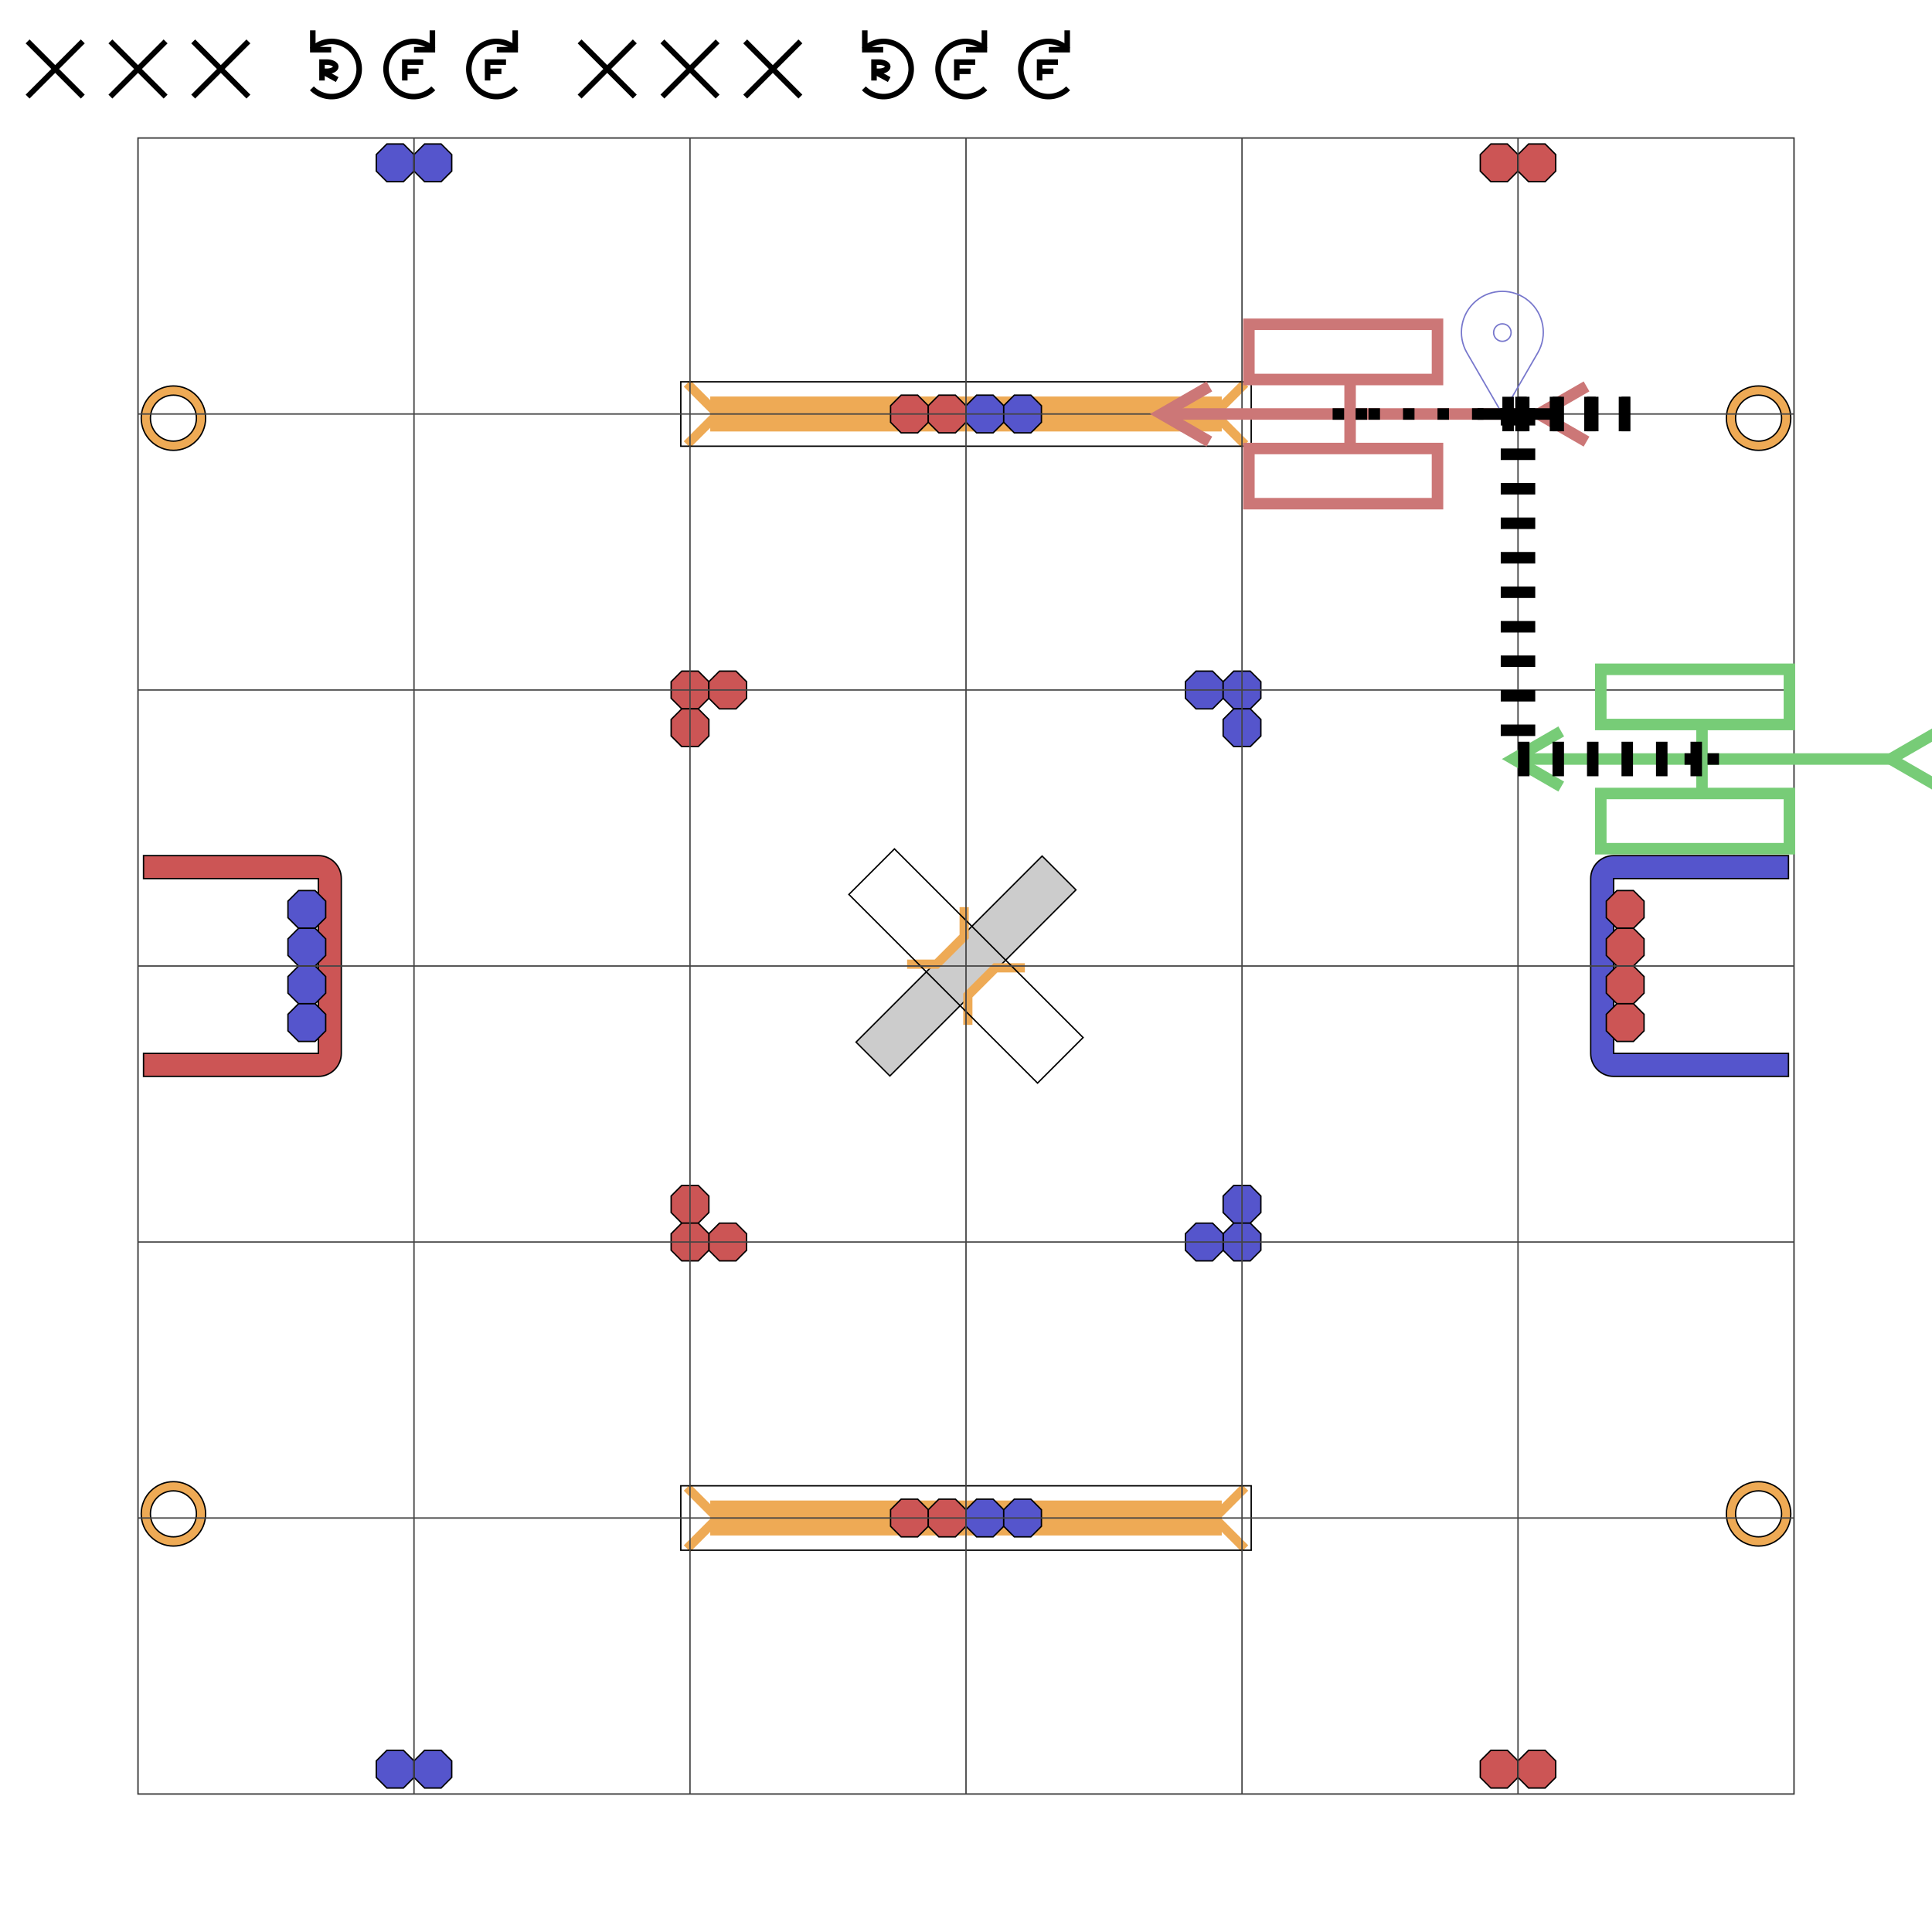
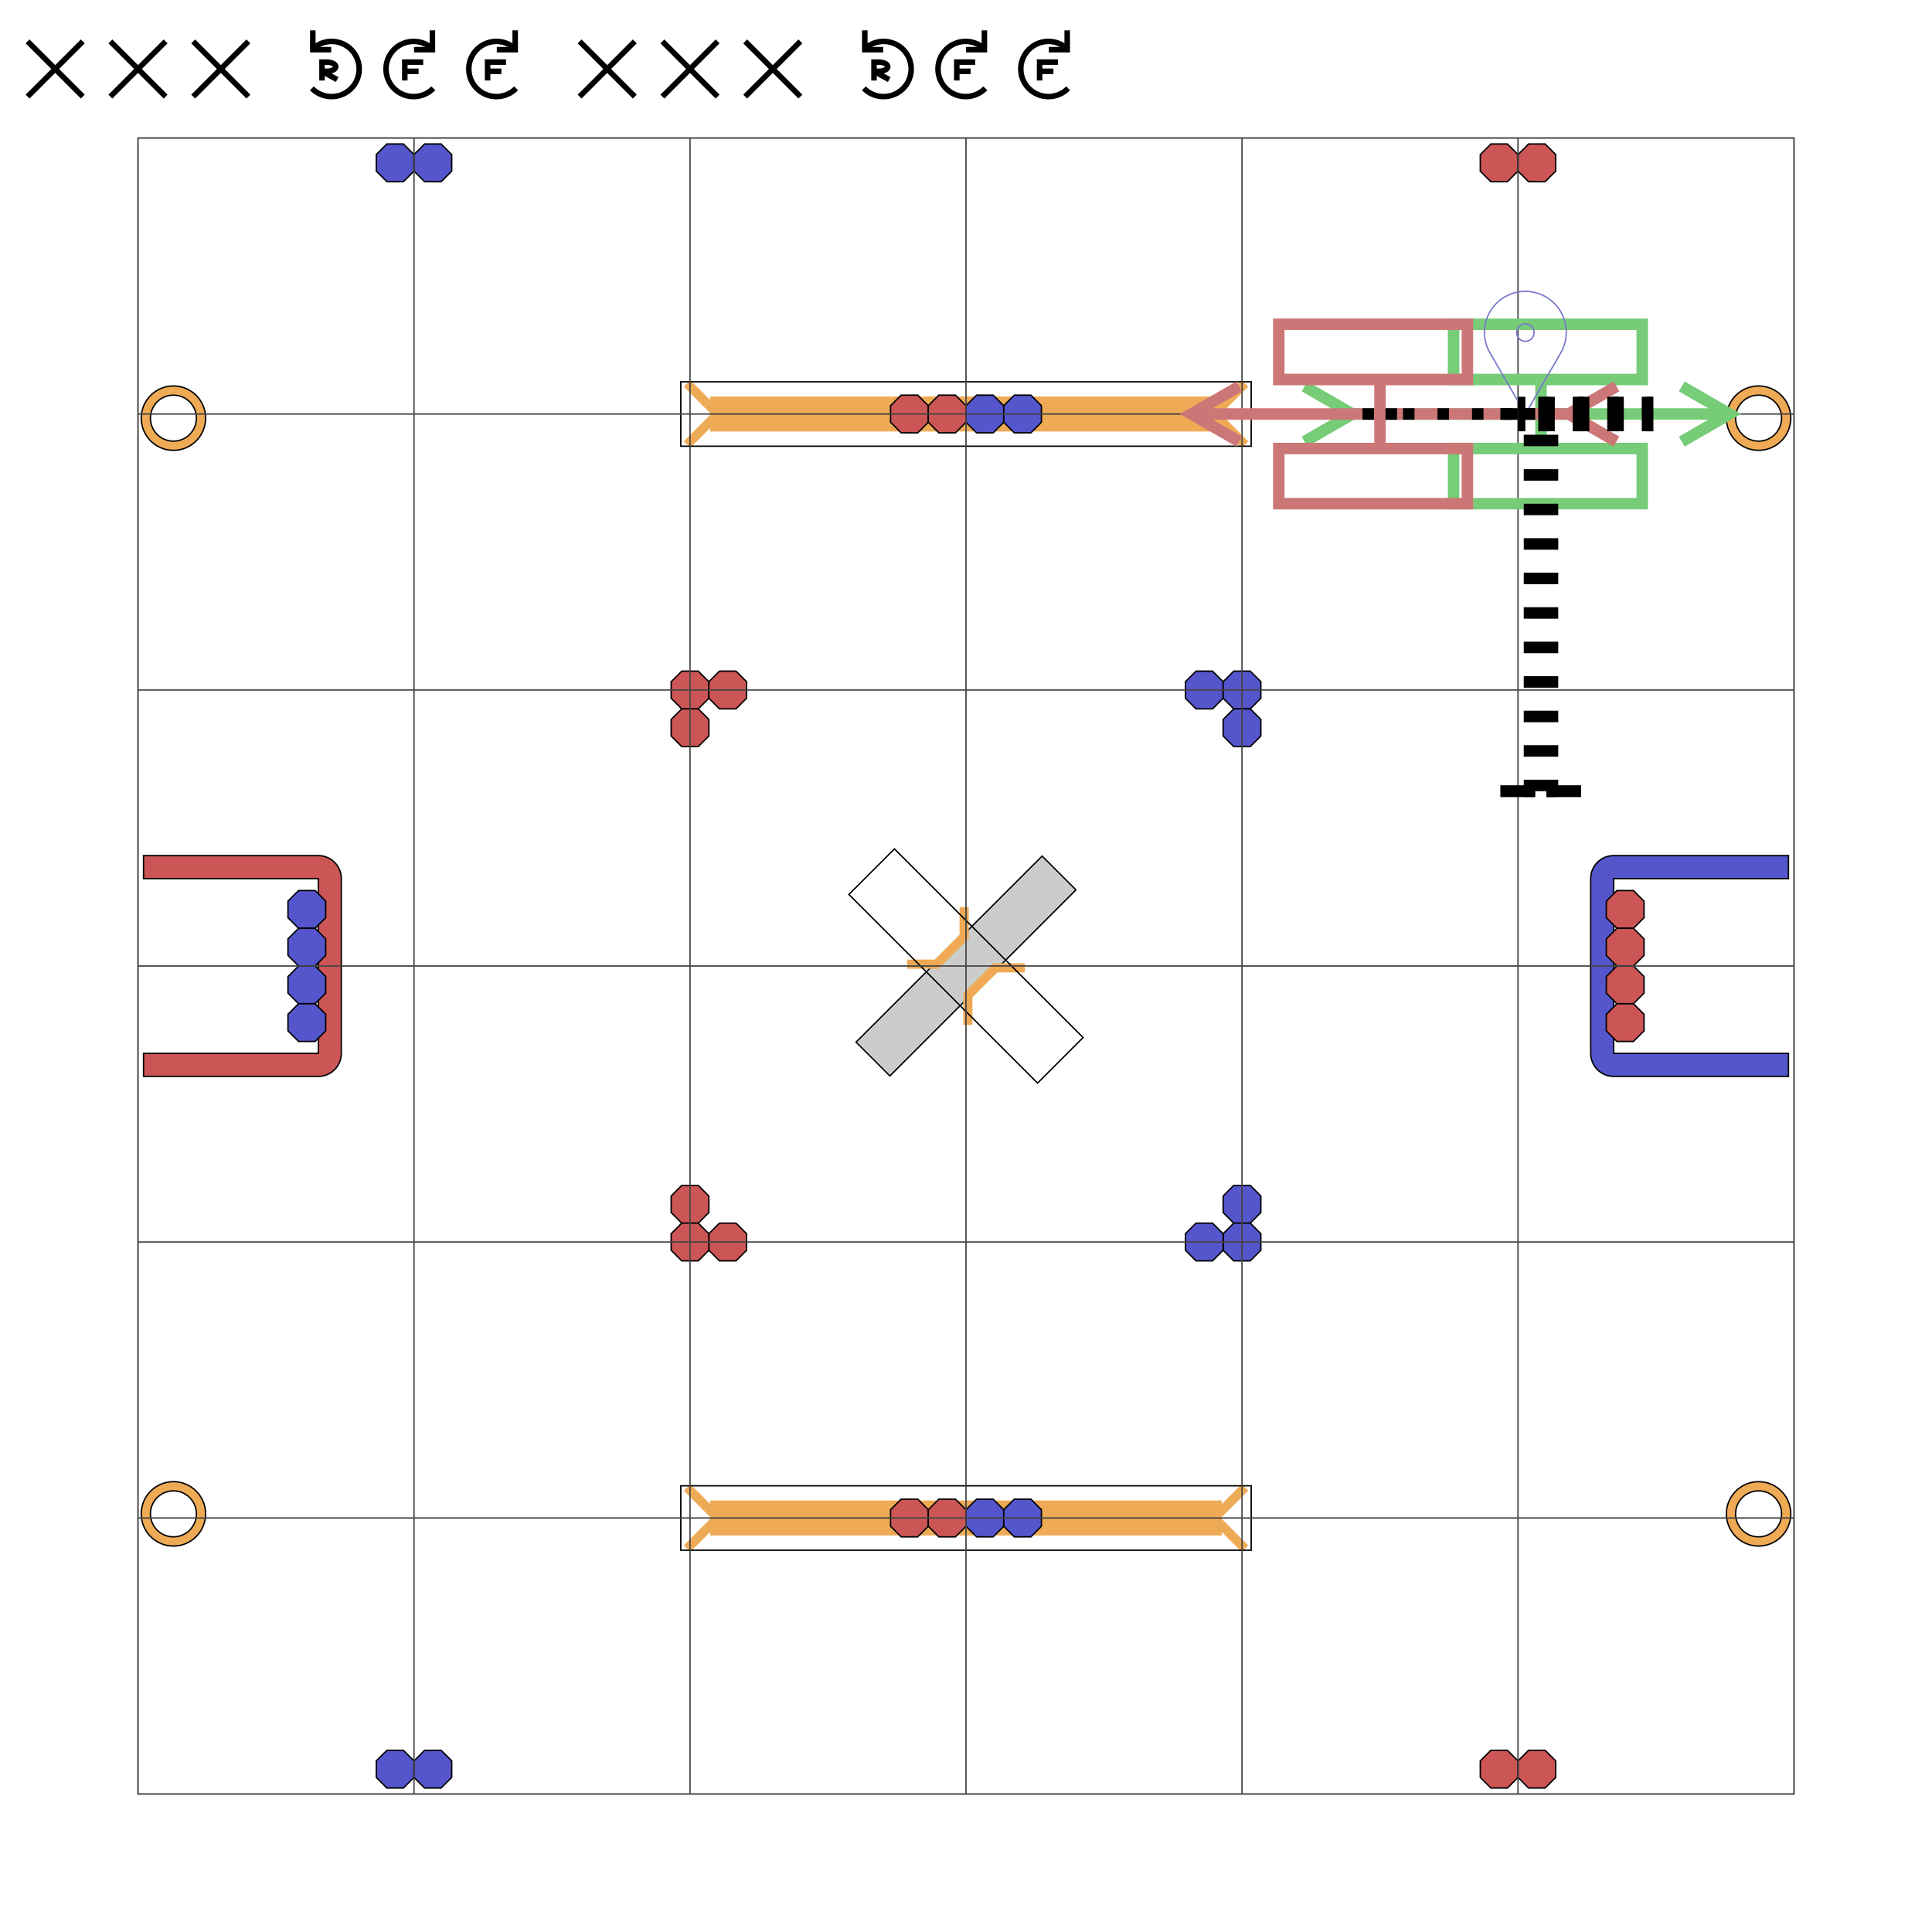
<svg xmlns="http://www.w3.org/2000/svg" version="1.1" width="600" height="600" viewBox="-2100 -2100 4200 4200">
  <g transform="scale(1, -1)">
    <rect x="-2100" y="-2100" width="4200" height="4200" fill="#ffffff" />
    <rect x="-1800" y="-1800" width="3600" height="3600" fill="none" stroke="#333333" stroke-width="3" />
    <path d="M -1788 240 l 380 0 a 50 50 0 0 0 50 -50 l 0 -380 a 50 50 0 0 0 -50 -50 l -380 0  l 0 50 l 380 0 l 0 380 l -380 0 z" fill="#cc5555" stroke="#000000" stroke-width="3" />
    <path d="M 1788 240 l -380 0 a 50 50 0 0 1 -50 -50 l 0 -380 a 50 50 0 0 1 50 -50 l 380 0  l 0 50 l -380 0 l 0 380 l 380 0 z" fill="#5555cc" stroke="#000000" stroke-width="3" />
    <rect x="-550" y="1200" width="20" height="94" transform="rotate(45, -540, 1200)" fill="#eeaa55" />
    <rect x="-550" y="1200" width="20" height="94" transform="rotate(135, -540, 1200)" fill="#eeaa55" />
    <rect x="530" y="1200" width="20" height="94" transform="rotate(-45, 540, 1200)" fill="#eeaa55" />
    <rect x="530" y="1200" width="20" height="94" transform="rotate(-135, 540, 1200)" fill="#eeaa55" />
    <rect x="-550" y="-1200" width="20" height="94" transform="rotate(45, -540, -1200)" fill="#eeaa55" />
    <rect x="-550" y="-1200" width="20" height="94" transform="rotate(135, -540, -1200)" fill="#eeaa55" />
    <rect x="530" y="-1200" width="20" height="94" transform="rotate(-45, 540, -1200)" fill="#eeaa55" />
    <rect x="530" y="-1200" width="20" height="94" transform="rotate(-135, 540, -1200)" fill="#eeaa55" />
    <rect x="-556" y="1162" width="1112" height="76" fill="#eeaa55" />
    <rect x="-620" y="1130" width="1240" height="140" fill="none" stroke="#000000" stroke-width="3" />
    <rect x="-556" y="-1238" width="1112" height="76" fill="#eeaa55" />
    <rect x="-620" y="-1270" width="1240" height="140" fill="none" stroke="#000000" stroke-width="3" />
    <rect x="-286" y="-52" width="572" height="104" transform="rotate(45)" fill="#cccccc" stroke="#000000" stroke-width="3" />
    <polyline points="-128,4 -64,4 -4,64 -4,128" fill="none" stroke="#eeaa55" stroke-width="20" />
    <polyline points="128,-4 64,-4 4,-64 4,-128" fill="none" stroke="#eeaa55" stroke-width="20" />
    <rect x="-290" y="-70" width="580" height="140" transform="rotate(-45)" fill="none" stroke="#000000" stroke-width="3" />
    <path d="M 1118,1728 l 0 36 l 23 23 l 36 0 l 23 -23 l  0 -36 l -23 -23 l -36 0 l -23 23 z" fill="#cc5555" stroke="#000000" stroke-width="3" fill-rule="evenodd" />
    <path d="M 1200,1728 l 0 36 l 23 23 l 36 0 l 23 -23 l  0 -36 l -23 -23 l -36 0 l -23 23 z" fill="#cc5555" stroke="#000000" stroke-width="3" fill-rule="evenodd" />
    <path d="M -164,1182 l 0 36 l 23 23 l 36 0 l 23 -23 l  0 -36 l -23 -23 l -36 0 l -23 23 z" fill="#cc5555" stroke="#000000" stroke-width="3" fill-rule="evenodd" />
    <path d="M -82,1182 l 0 36 l 23 23 l 36 0 l 23 -23 l  0 -36 l -23 -23 l -36 0 l -23 23 z" fill="#cc5555" stroke="#000000" stroke-width="3" fill-rule="evenodd" />
    <path d="M -641,582 l 0 36 l 23 23 l 36 0 l 23 -23 l  0 -36 l -23 -23 l -36 0 l -23 23 z" fill="#cc5555" stroke="#000000" stroke-width="3" fill-rule="evenodd" />
    <path d="M -559,582 l 0 36 l 23 23 l 36 0 l 23 -23 l  0 -36 l -23 -23 l -36 0 l -23 23 z" fill="#cc5555" stroke="#000000" stroke-width="3" fill-rule="evenodd" />
    <path d="M -641,500 l 0 36 l 23 23 l 36 0 l 23 -23 l  0 -36 l -23 -23 l -36 0 l -23 23 z" fill="#cc5555" stroke="#000000" stroke-width="3" fill-rule="evenodd" />
    <path d="M 1392,105 l 0 36 l 23 23 l 36 0 l 23 -23 l  0 -36 l -23 -23 l -36 0 l -23 23 z" fill="#cc5555" stroke="#000000" stroke-width="3" fill-rule="evenodd" />
    <path d="M 1392,23 l 0 36 l 23 23 l 36 0 l 23 -23 l  0 -36 l -23 -23 l -36 0 l -23 23 z" fill="#cc5555" stroke="#000000" stroke-width="3" fill-rule="evenodd" />
    <path d="M 1392,-59 l 0 36 l 23 23 l 36 0 l 23 -23 l  0 -36 l -23 -23 l -36 0 l -23 23 z" fill="#cc5555" stroke="#000000" stroke-width="3" fill-rule="evenodd" />
    <path d="M 1392,-141 l 0 36 l 23 23 l 36 0 l 23 -23 l  0 -36 l -23 -23 l -36 0 l -23 23 z" fill="#cc5555" stroke="#000000" stroke-width="3" fill-rule="evenodd" />
    <path d="M -641,-536 l 0 36 l 23 23 l 36 0 l 23 -23 l  0 -36 l -23 -23 l -36 0 l -23 23 z" fill="#cc5555" stroke="#000000" stroke-width="3" fill-rule="evenodd" />
    <path d="M -559,-618 l 0 36 l 23 23 l 36 0 l 23 -23 l  0 -36 l -23 -23 l -36 0 l -23 23 z" fill="#cc5555" stroke="#000000" stroke-width="3" fill-rule="evenodd" />
    <path d="M -641,-618 l 0 36 l 23 23 l 36 0 l 23 -23 l  0 -36 l -23 -23 l -36 0 l -23 23 z" fill="#cc5555" stroke="#000000" stroke-width="3" fill-rule="evenodd" />
    <path d="M -164,-1218 l 0 36 l 23 23 l 36 0 l 23 -23 l  0 -36 l -23 -23 l -36 0 l -23 23 z" fill="#cc5555" stroke="#000000" stroke-width="3" fill-rule="evenodd" />
    <path d="M -82,-1218 l 0 36 l 23 23 l 36 0 l 23 -23 l  0 -36 l -23 -23 l -36 0 l -23 23 z" fill="#cc5555" stroke="#000000" stroke-width="3" fill-rule="evenodd" />
    <path d="M 1118,-1764 l 0 36 l 23 23 l 36 0 l 23 -23 l  0 -36 l -23 -23 l -36 0 l -23 23 z" fill="#cc5555" stroke="#000000" stroke-width="3" fill-rule="evenodd" />
    <path d="M 1200,-1764 l 0 36 l 23 23 l 36 0 l 23 -23 l  0 -36 l -23 -23 l -36 0 l -23 23 z" fill="#cc5555" stroke="#000000" stroke-width="3" fill-rule="evenodd" />
    <path d="M -1282,1728 l 0 36 l 23 23 l 36 0 l 23 -23 l  0 -36 l -23 -23 l -36 0 l -23 23 z" fill="#5555cc" stroke="#000000" stroke-width="3" fill-rule="evenodd" />
    <path d="M -1200,1728 l 0 36 l 23 23 l 36 0 l 23 -23 l  0 -36 l -23 -23 l -36 0 l -23 23 z" fill="#5555cc" stroke="#000000" stroke-width="3" fill-rule="evenodd" />
    <path d="M 0,1182 l 0 36 l 23 23 l 36 0 l 23 -23 l  0 -36 l -23 -23 l -36 0 l -23 23 z" fill="#5555cc" stroke="#000000" stroke-width="3" fill-rule="evenodd" />
    <path d="M 82,1182 l 0 36 l 23 23 l 36 0 l 23 -23 l  0 -36 l -23 -23 l -36 0 l -23 23 z" fill="#5555cc" stroke="#000000" stroke-width="3" fill-rule="evenodd" />
    <path d="M 477,582 l 0 36 l 23 23 l 36 0 l 23 -23 l  0 -36 l -23 -23 l -36 0 l -23 23 z" fill="#5555cc" stroke="#000000" stroke-width="3" fill-rule="evenodd" />
    <path d="M 559,582 l 0 36 l 23 23 l 36 0 l 23 -23 l  0 -36 l -23 -23 l -36 0 l -23 23 z" fill="#5555cc" stroke="#000000" stroke-width="3" fill-rule="evenodd" />
    <path d="M 559,500 l 0 36 l 23 23 l 36 0 l 23 -23 l  0 -36 l -23 -23 l -36 0 l -23 23 z" fill="#5555cc" stroke="#000000" stroke-width="3" fill-rule="evenodd" />
    <path d="M -1474,105 l 0 36 l 23 23 l 36 0 l 23 -23 l  0 -36 l -23 -23 l -36 0 l -23 23 z" fill="#5555cc" stroke="#000000" stroke-width="3" fill-rule="evenodd" />
    <path d="M -1474,23 l 0 36 l 23 23 l 36 0 l 23 -23 l  0 -36 l -23 -23 l -36 0 l -23 23 z" fill="#5555cc" stroke="#000000" stroke-width="3" fill-rule="evenodd" />
    <path d="M -1474,-59 l 0 36 l 23 23 l 36 0 l 23 -23 l  0 -36 l -23 -23 l -36 0 l -23 23 z" fill="#5555cc" stroke="#000000" stroke-width="3" fill-rule="evenodd" />
    <path d="M -1474,-141 l 0 36 l 23 23 l 36 0 l 23 -23 l  0 -36 l -23 -23 l -36 0 l -23 23 z" fill="#5555cc" stroke="#000000" stroke-width="3" fill-rule="evenodd" />
    <path d="M 559,-536 l 0 36 l 23 23 l 36 0 l 23 -23 l  0 -36 l -23 -23 l -36 0 l -23 23 z" fill="#5555cc" stroke="#000000" stroke-width="3" fill-rule="evenodd" />
    <path d="M 559,-618 l 0 36 l 23 23 l 36 0 l 23 -23 l  0 -36 l -23 -23 l -36 0 l -23 23 z" fill="#5555cc" stroke="#000000" stroke-width="3" fill-rule="evenodd" />
    <path d="M 477,-618 l 0 36 l 23 23 l 36 0 l 23 -23 l  0 -36 l -23 -23 l -36 0 l -23 23 z" fill="#5555cc" stroke="#000000" stroke-width="3" fill-rule="evenodd" />
    <path d="M 0,-1218 l 0 36 l 23 23 l 36 0 l 23 -23 l  0 -36 l -23 -23 l -36 0 l -23 23 z" fill="#5555cc" stroke="#000000" stroke-width="3" fill-rule="evenodd" />
    <path d="M 82,-1218 l 0 36 l 23 23 l 36 0 l 23 -23 l  0 -36 l -23 -23 l -36 0 l -23 23 z" fill="#5555cc" stroke="#000000" stroke-width="3" fill-rule="evenodd" />
    <path d="M -1282,-1764 l 0 36 l 23 23 l 36 0 l 23 -23 l  0 -36 l -23 -23 l -36 0 l -23 23 z" fill="#5555cc" stroke="#000000" stroke-width="3" fill-rule="evenodd" />
    <path d="M -1200,-1764 l 0 36 l 23 23 l 36 0 l 23 -23 l  0 -36 l -23 -23 l -36 0 l -23 23 z" fill="#5555cc" stroke="#000000" stroke-width="3" fill-rule="evenodd" />
    <path d="M -1793,1191 a 70 70 0 0 0 140 0 a 70 70 0 0 0 -140 0 z m 20 0 a 50 50 0 0 0 100 0 a 50 50 0 0 0 -100 0 z" fill="#eeaa55" stroke="#000000" stroke-width="3" fill-rule="evenodd" />
    <path d="M 1653,1191 a 70 70 0 0 0 140 0 a 70 70 0 0 0 -140 0 z m 20 0 a 50 50 0 0 0 100 0 a 50 50 0 0 0 -100 0 z" fill="#eeaa55" stroke="#000000" stroke-width="3" fill-rule="evenodd" />
    <path d="M -1793,-1191 a 70 70 0 0 0 140 0 a 70 70 0 0 0 -140 0 z m 20 0 a 50 50 0 0 0 100 0 a 50 50 0 0 0 -100 0 z" fill="#eeaa55" stroke="#000000" stroke-width="3" fill-rule="evenodd" />
    <path d="M 1653,-1191 a 70 70 0 0 0 140 0 a 70 70 0 0 0 -140 0 z m 20 0 a 50 50 0 0 0 100 0 a 50 50 0 0 0 -100 0 z" fill="#eeaa55" stroke="#000000" stroke-width="3" fill-rule="evenodd" />
    <line x1="-1800" y1="-1200" x2="1800" y2="-1200" stroke="#444444" stroke-width="3" />
    <line x1="-1800" y1="-600" x2="1800" y2="-600" stroke="#444444" stroke-width="3" />
    <line x1="-1800" y1="0" x2="1800" y2="0" stroke="#444444" stroke-width="3" />
    <line x1="-1800" y1="600" x2="1800" y2="600" stroke="#444444" stroke-width="3" />
    <line x1="-1800" y1="1200" x2="1800" y2="1200" stroke="#444444" stroke-width="3" />
    <line x1="-1200" y1="-1800" x2="-1200" y2="1800" stroke="#444444" stroke-width="3" />
    <line x1="-600" y1="-1800" x2="-600" y2="1800" stroke="#444444" stroke-width="3" />
    <line x1="0" y1="-1800" x2="0" y2="1800" stroke="#444444" stroke-width="3" />
    <line x1="600" y1="-1800" x2="600" y2="1800" stroke="#444444" stroke-width="3" />
    <line x1="1200" y1="-1800" x2="1200" y2="1800" stroke="#444444" stroke-width="3" />
-     <g transform="translate(1600.0 450.0)  rotate(-270)">
+     <g transform="translate(1250 1200)  rotate(-90)">
      <rect x="-195" y="-190" width="120" height="410" fill="none" stroke="#77cc77" stroke-width="25" />
      <rect x="75" y="-190" width="120" height="410" fill="none" stroke="#77cc77" stroke-width="25" />
      <line x1="-75" y1="0" x2="75" y2="0" stroke="#77cc77" stroke-width="25" />
      <line x1="0" y1="-410" x2="0" y2="410" stroke="#77cc77" stroke-width="25" />
      <polyline points="-60,306 0,410 60,306" fill="none" stroke="#77cc77" stroke-width="25" />
      <polyline points="-60,-514 0,-410 60,-514" fill="none" stroke="#77cc77" stroke-width="25" />
    </g>
-     <g transform="translate(835 1200)  rotate(-270)">
+     <g transform="translate(900 1200)  rotate(-270)">
      <rect x="-195" y="-190" width="120" height="410" fill="none" stroke="#cc7777" stroke-width="25" />
      <rect x="75" y="-190" width="120" height="410" fill="none" stroke="#cc7777" stroke-width="25" />
      <line x1="-75" y1="0" x2="75" y2="0" stroke="#cc7777" stroke-width="25" />
      <line x1="0" y1="-410" x2="0" y2="410" stroke="#cc7777" stroke-width="25" />
      <polyline points="-60,306 0,410 60,306" fill="none" stroke="#cc7777" stroke-width="25" />
      <polyline points="-60,-514 0,-410 60,-514" fill="none" stroke="#cc7777" stroke-width="25" />
    </g>
-     <path d="M 1166,1200 l -77 133 a 89 89 0 1 0 154 0 z m -19 177 a 19 19 0 0 0 38 0 a 19 19 0 0 0 -38 0 z" fill="none" stroke="#7777cc" stroke-width="3" fill-rule="evenodd" />
-     <line x1="1562.0" y1="450.0" x2="1637.0" y2="450.0" stroke="#000000" stroke-width="25" stroke-dasharray="25,25">
-       <animateTransform attributeName="transform" type="rotate" to="360 1600.0 450.0" dur="2000ms" repeatCount="indefinite" from="0 1600.0 450.0" />
+     <path d="M 1216,1200 l -77 133 a 89 89 0 1 0 154 0 z m -19 177 a 19 19 0 0 0 38 0 a 19 19 0 0 0 -38 0 z" fill="none" stroke="#7777cc" stroke-width="3" fill-rule="evenodd" />
+     <line x1="1212.0" y1="380.0" x2="1287.0" y2="380.0" stroke="#000000" stroke-width="25" stroke-dasharray="25,25">
+       <animateTransform attributeName="transform" type="rotate" to="360 1250.0 380.0" dur="2000ms" repeatCount="indefinite" from="0 1250.0 380.0" />
    </line>
-     <polyline points="1600.0,450.0 1200,450 1200,1200" fill="none" stroke="#000000" stroke-width="75" stroke-dasharray="25,50" stroke-linejoin="round" stroke-dashoffset="0">
+     <line x1="1162.0" y1="380.0" x2="1337.0" y2="380.0" stroke="#000000" stroke-width="25" stroke-dasharray="75,25">
+       <animateTransform attributeName="transform" type="rotate" to="360 1250.0 380.0" dur="2000ms" repeatCount="indefinite" from="0 1250.0 380.0" />
+     </line>
+     <line x1="1162.0" y1="380.0" x2="1337.0" y2="380.0" stroke="#000000" stroke-width="25" stroke-dasharray="75,25">
+       <animateTransform attributeName="transform" type="rotate" to="360 1250.0 380.0" dur="2000ms" repeatCount="indefinite" from="0 1250.0 380.0" />
+     </line>
+     <polyline points="1250.0,380.0 1250,1200 1494.0,1200.0" fill="none" stroke="#000000" stroke-width="75" stroke-dasharray="25,50" stroke-linejoin="round" stroke-dashoffset="0">
      <animate attributeName="stroke-dashoffset" values="75;0" dur="1000ms" repeatCount="indefinite" />
    </polyline>
-     <line x1="1112" y1="1200" x2="1287" y2="1200" stroke="#000000" stroke-width="25" stroke-dasharray="75,25">
-       <animateTransform attributeName="transform" type="rotate" to="360 1200 1200" dur="2000ms" repeatCount="indefinite" from="0 1200 1200" />
-     </line>
-     <polyline points="1200,1200 1444.0,1200.0" fill="none" stroke="#000000" stroke-width="75" stroke-dasharray="25,50" stroke-linejoin="round" stroke-dashoffset="0">
+     <polyline points="1494.0,1200.0 1216,1200" fill="none" stroke="#000000" stroke-width="75" stroke-dasharray="25,50" stroke-linejoin="round" stroke-dashoffset="0">
      <animate attributeName="stroke-dashoffset" values="75;0" dur="1000ms" repeatCount="indefinite" />
    </polyline>
-     <polyline points="1444.0,1200.0 1166,1200" fill="none" stroke="#000000" stroke-width="75" stroke-dasharray="25,50" stroke-linejoin="round" stroke-dashoffset="0">
-       <animate attributeName="stroke-dashoffset" values="75;0" dur="1000ms" repeatCount="indefinite" />
-     </polyline>
-     <polyline points="1166,1200 1200,1200" fill="none" stroke="#000000" stroke-width="75" stroke-dasharray="25,50" stroke-linejoin="round" stroke-dashoffset="0">
+     <polyline points="1216,1200 1200,1200" fill="none" stroke="#000000" stroke-width="75" stroke-dasharray="25,50" stroke-linejoin="round" stroke-dashoffset="0">
      <animate attributeName="stroke-dashoffset" values="75;0" dur="1000ms" repeatCount="indefinite" />
    </polyline>
    <line x1="1162" y1="1200" x2="1237" y2="1200" stroke="#000000" stroke-width="25" stroke-dasharray="25,25">
      <animateTransform attributeName="transform" type="rotate" to="360 1200 1200" dur="2000ms" repeatCount="indefinite" from="0 1200 1200" />
    </line>
    <line x1="1162" y1="1200" x2="1237" y2="1200" stroke="#000000" stroke-width="25" stroke-dasharray="25,25">
      <animateTransform attributeName="transform" type="rotate" to="360 1200 1200" dur="2000ms" repeatCount="indefinite" from="0 1200 1200" />
    </line>
-     <polyline points="1200,1200 835,1200" fill="none" stroke="#000000" stroke-width="25" stroke-dasharray="25,50" stroke-linejoin="round" stroke-dashoffset="0">
+     <polyline points="1200,1200 900,1200" fill="none" stroke="#000000" stroke-width="25" stroke-dasharray="25,50" stroke-linejoin="round" stroke-dashoffset="0">
      <animate attributeName="stroke-dashoffset" values="75;0" dur="1000ms" repeatCount="indefinite" />
    </polyline>
-     <line x1="797" y1="1200" x2="872" y2="1200" stroke="#000000" stroke-width="25" stroke-dasharray="25,25">
-       <animateTransform attributeName="transform" type="rotate" to="360 835 1200" dur="2000ms" repeatCount="indefinite" from="0 835 1200" />
+     <line x1="862" y1="1200" x2="937" y2="1200" stroke="#000000" stroke-width="25" stroke-dasharray="25,25">
+       <animateTransform attributeName="transform" type="rotate" to="360 900 1200" dur="2000ms" repeatCount="indefinite" from="0 900 1200" />
    </line>
    <line x1="-2040" y1="1890" x2="-1920" y2="2010" stroke="#000000" stroke-width="12" />
    <line x1="-2040" y1="2010" x2="-1920" y2="1890" stroke="#000000" stroke-width="12" />
    <line x1="-1860" y1="1890" x2="-1740" y2="2010" stroke="#000000" stroke-width="12" />
    <line x1="-1860" y1="2010" x2="-1740" y2="1890" stroke="#000000" stroke-width="12" />
    <line x1="-1680" y1="1890" x2="-1560" y2="2010" stroke="#000000" stroke-width="12" />
    <line x1="-1680" y1="2010" x2="-1560" y2="1890" stroke="#000000" stroke-width="12" />
    <path d="M -1422,1908 a 60 60 0 1 1 0 84" fill="none" stroke="#000000" stroke-width="12" />
    <path d="M -1380 1992 l -40 0 l 0 42" fill="none" stroke="#000000" stroke-width="12" />
    <path d="M -1400 1925 l 0 40 l 10 0 a 20 10 0 0 0 0 -20 l -10 0 l 33 -18" fill="none" stroke="#000000" stroke-width="12" />
    <path d="M -1158,1908 a 60 60 0 1 0 0 84" fill="none" stroke="#000000" stroke-width="12" />
    <path d="M -1200 1992 l 40 0 l 0 42" fill="none" stroke="#000000" stroke-width="12" />
    <path d="M -1180,1965 l -40 0 l 0 -40 m 0 20 l 30 0" fill="none" stroke="#000000" stroke-width="12" />
    <path d="M -978,1908 a 60 60 0 1 0 0 84" fill="none" stroke="#000000" stroke-width="12" />
    <path d="M -1020 1992 l 40 0 l 0 42" fill="none" stroke="#000000" stroke-width="12" />
    <path d="M -1000,1965 l -40 0 l 0 -40 m 0 20 l 30 0" fill="none" stroke="#000000" stroke-width="12" />
    <line x1="-840" y1="1890" x2="-720" y2="2010" stroke="#000000" stroke-width="12" />
    <line x1="-840" y1="2010" x2="-720" y2="1890" stroke="#000000" stroke-width="12" />
    <line x1="-660" y1="1890" x2="-540" y2="2010" stroke="#000000" stroke-width="12" />
    <line x1="-660" y1="2010" x2="-540" y2="1890" stroke="#000000" stroke-width="12" />
    <line x1="-480" y1="1890" x2="-360" y2="2010" stroke="#000000" stroke-width="12" />
    <line x1="-480" y1="2010" x2="-360" y2="1890" stroke="#000000" stroke-width="12" />
    <path d="M -222,1908 a 60 60 0 1 1 0 84" fill="none" stroke="#000000" stroke-width="12" />
    <path d="M -180 1992 l -40 0 l 0 42" fill="none" stroke="#000000" stroke-width="12" />
    <path d="M -200 1925 l 0 40 l 10 0 a 20 10 0 0 0 0 -20 l -10 0 l 33 -18" fill="none" stroke="#000000" stroke-width="12" />
    <path d="M 42,1908 a 60 60 0 1 0 0 84" fill="none" stroke="#000000" stroke-width="12" />
    <path d="M 0 1992 l 40 0 l 0 42" fill="none" stroke="#000000" stroke-width="12" />
    <path d="M 20,1965 l -40 0 l 0 -40 m 0 20 l 30 0" fill="none" stroke="#000000" stroke-width="12" />
    <path d="M 222,1908 a 60 60 0 1 0 0 84" fill="none" stroke="#000000" stroke-width="12" />
    <path d="M 180 1992 l 40 0 l 0 42" fill="none" stroke="#000000" stroke-width="12" />
    <path d="M 200,1965 l -40 0 l 0 -40 m 0 20 l 30 0" fill="none" stroke="#000000" stroke-width="12" />
  </g>
</svg>
